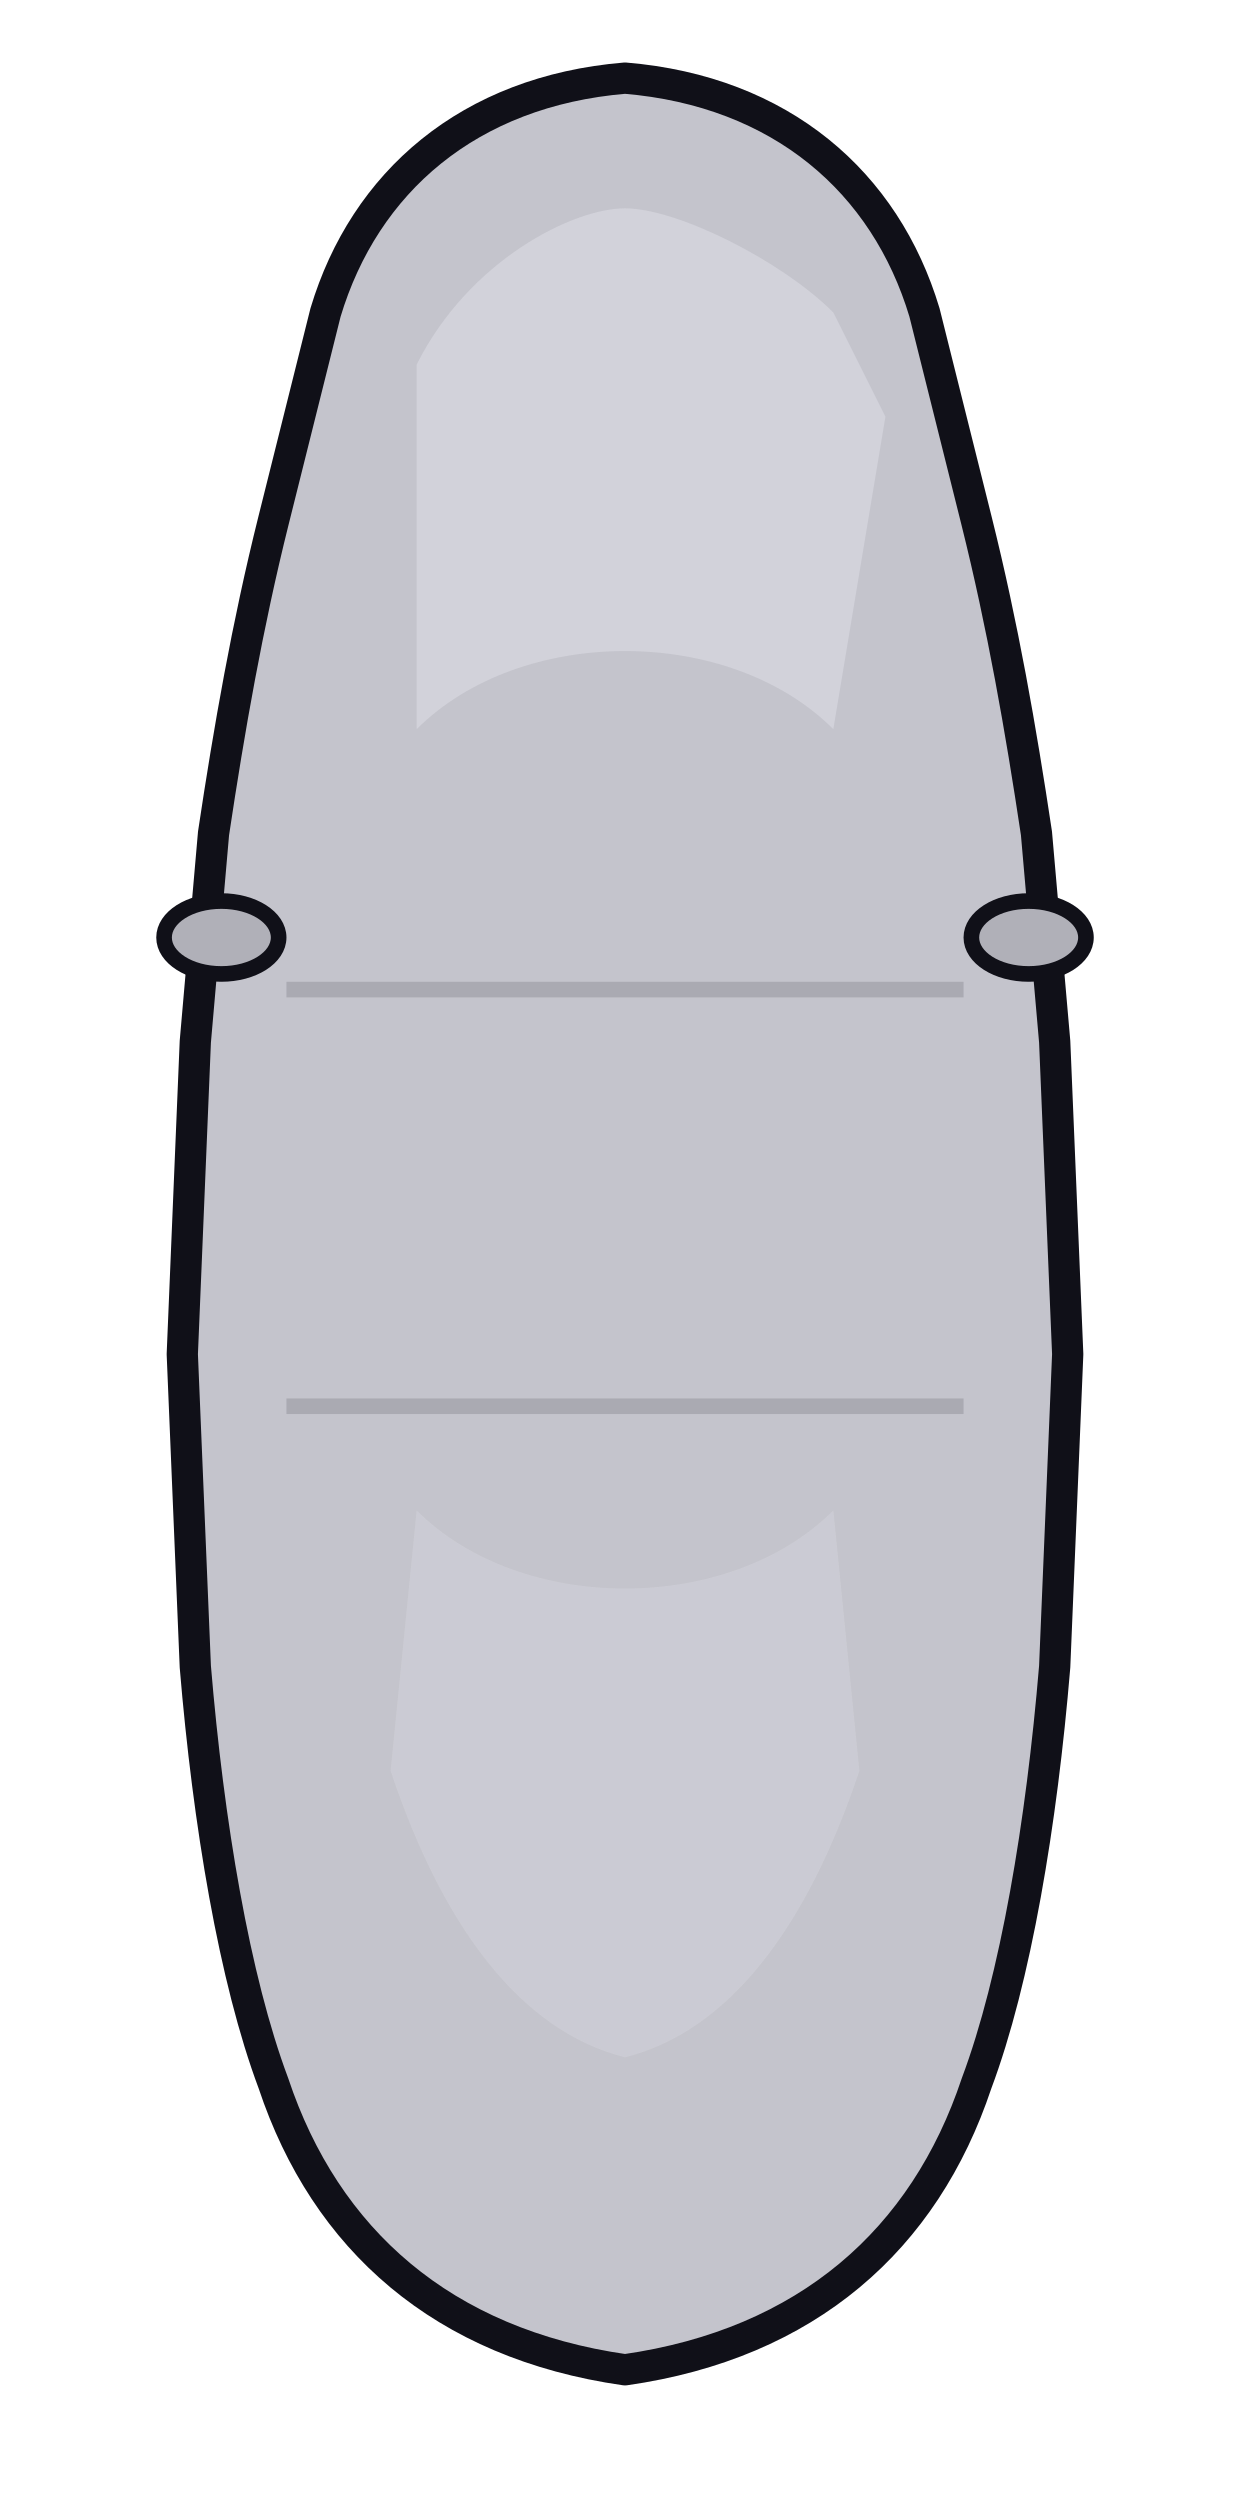
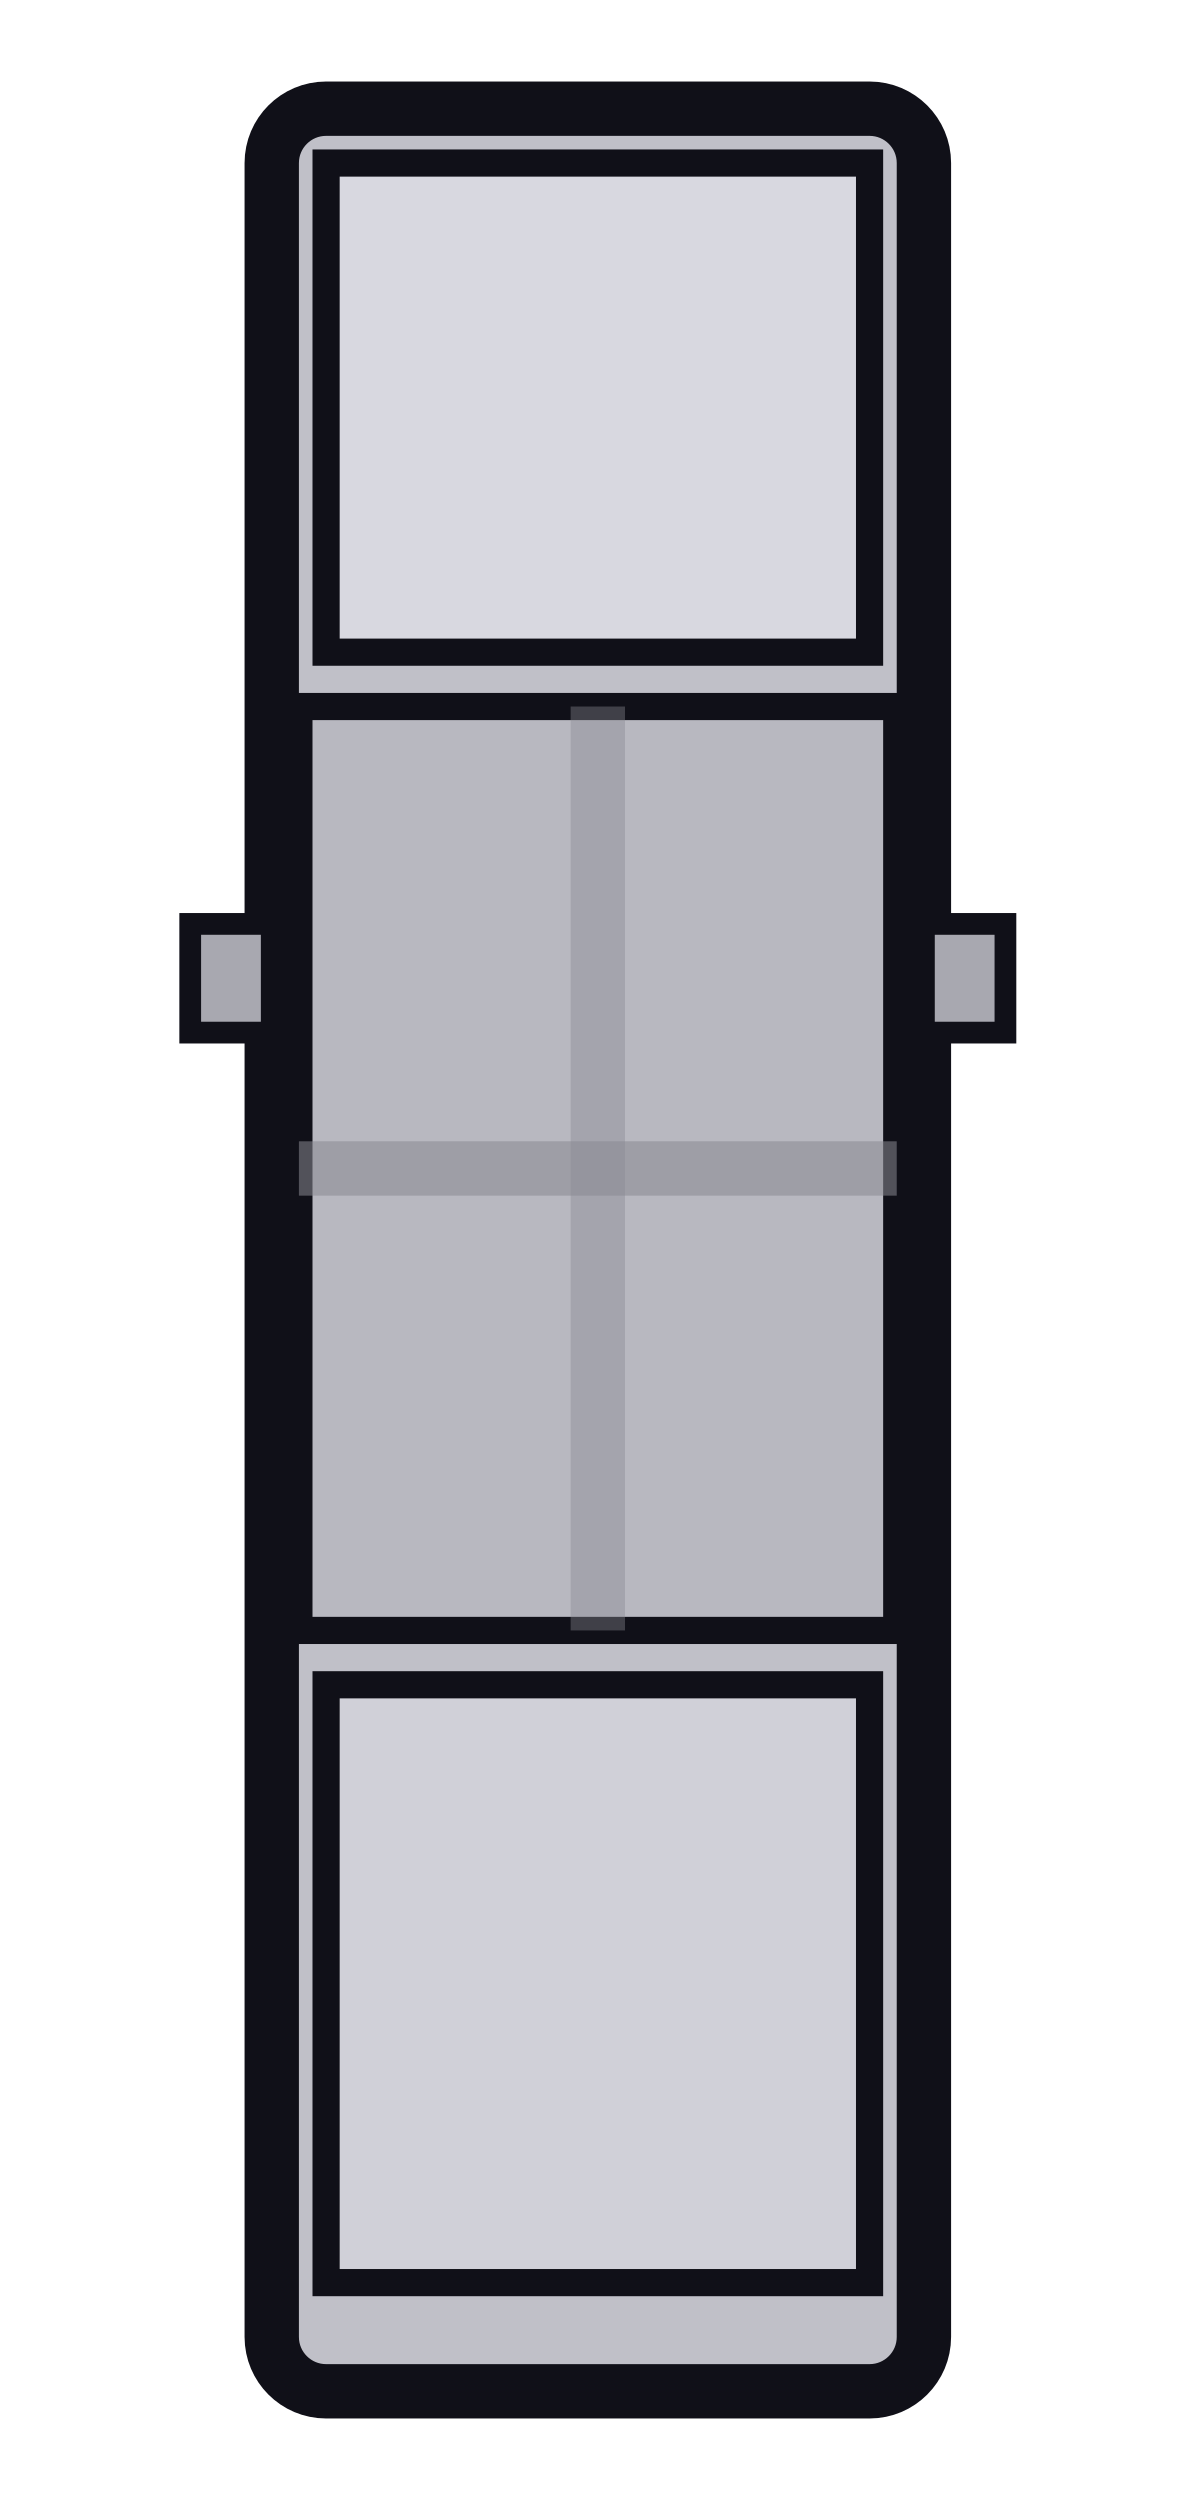
- <svg xmlns="http://www.w3.org/2000/svg" viewBox="0 0 48 96">
-   <path d="M24 3            C18 3.5 14 7 12.5 12            L10.5 20            C9.5 24 8.8 28 8.2 32            L7.5 40            L7 52            L7.5 64            C8 70 9 76 10.5 80            C12.5 86 17 90 24 91            C31 90 35.5 86 37.5 80            C39 76 40 70 40.5 64            L41 52            L40.5 40            L39.8 32            C39.2 28 38.5 24 37.5 20            L35.5 12            C34 7 30 3.5 24 3 Z" fill="#c4c4cc" stroke="#101018" stroke-width="1.2" stroke-linejoin="round" />
-   <path d="M16 14 C18 10 22 8 24 8 C26 8 30 10 32 12            L34 16 L32 28 C30 26 27 25 24 25 C21 25 18 26 16 28 Z" fill="#d8d8e0" opacity="0.7" />
-   <path d="M15 68 C17 74 20 78 24 79 C28 78 31 74 33 68            L32 58 C30 60 27 61 24 61 C21 61 18 60 16 58 Z" fill="#d0d0d8" opacity="0.65" />
-   <path d="M11 38 L37 38" stroke="#909098" stroke-width="0.6" opacity="0.5" />
-   <path d="M11 54 L37 54" stroke="#909098" stroke-width="0.6" opacity="0.5" />
-   <ellipse cx="8.5" cy="36" rx="2.2" ry="1.4" fill="#b0b0b8" stroke="#101018" stroke-width="0.6" />
-   <ellipse cx="39.5" cy="36" rx="2.2" ry="1.4" fill="#b0b0b8" stroke="#101018" stroke-width="0.6" />
+ <svg xmlns="http://www.w3.org/2000/svg" viewBox="0 0 44 92">
+   <rect x="10" y="4" width="24" height="84" rx="2" ry="2" fill="#c0c0c8" stroke="#101018" stroke-width="2" />
+   <rect x="12" y="6" width="20" height="18" fill="#d8d8e0" stroke="#101018" stroke-width="1" />
+   <rect x="11" y="26" width="22" height="34" fill="#b8b8c0" stroke="#101018" stroke-width="1" />
+   <rect x="12" y="62" width="20" height="22" fill="#d0d0d8" stroke="#101018" stroke-width="1" />
+   <rect x="11" y="42" width="22" height="2" fill="#888890" opacity="0.55" />
+   <rect x="21" y="26" width="2" height="34" fill="#888890" opacity="0.4" />
+   <rect x="7" y="34" width="3" height="4" fill="#a8a8b0" stroke="#101018" stroke-width="0.8" />
+   <rect x="34" y="34" width="3" height="4" fill="#a8a8b0" stroke="#101018" stroke-width="0.8" />
</svg>
